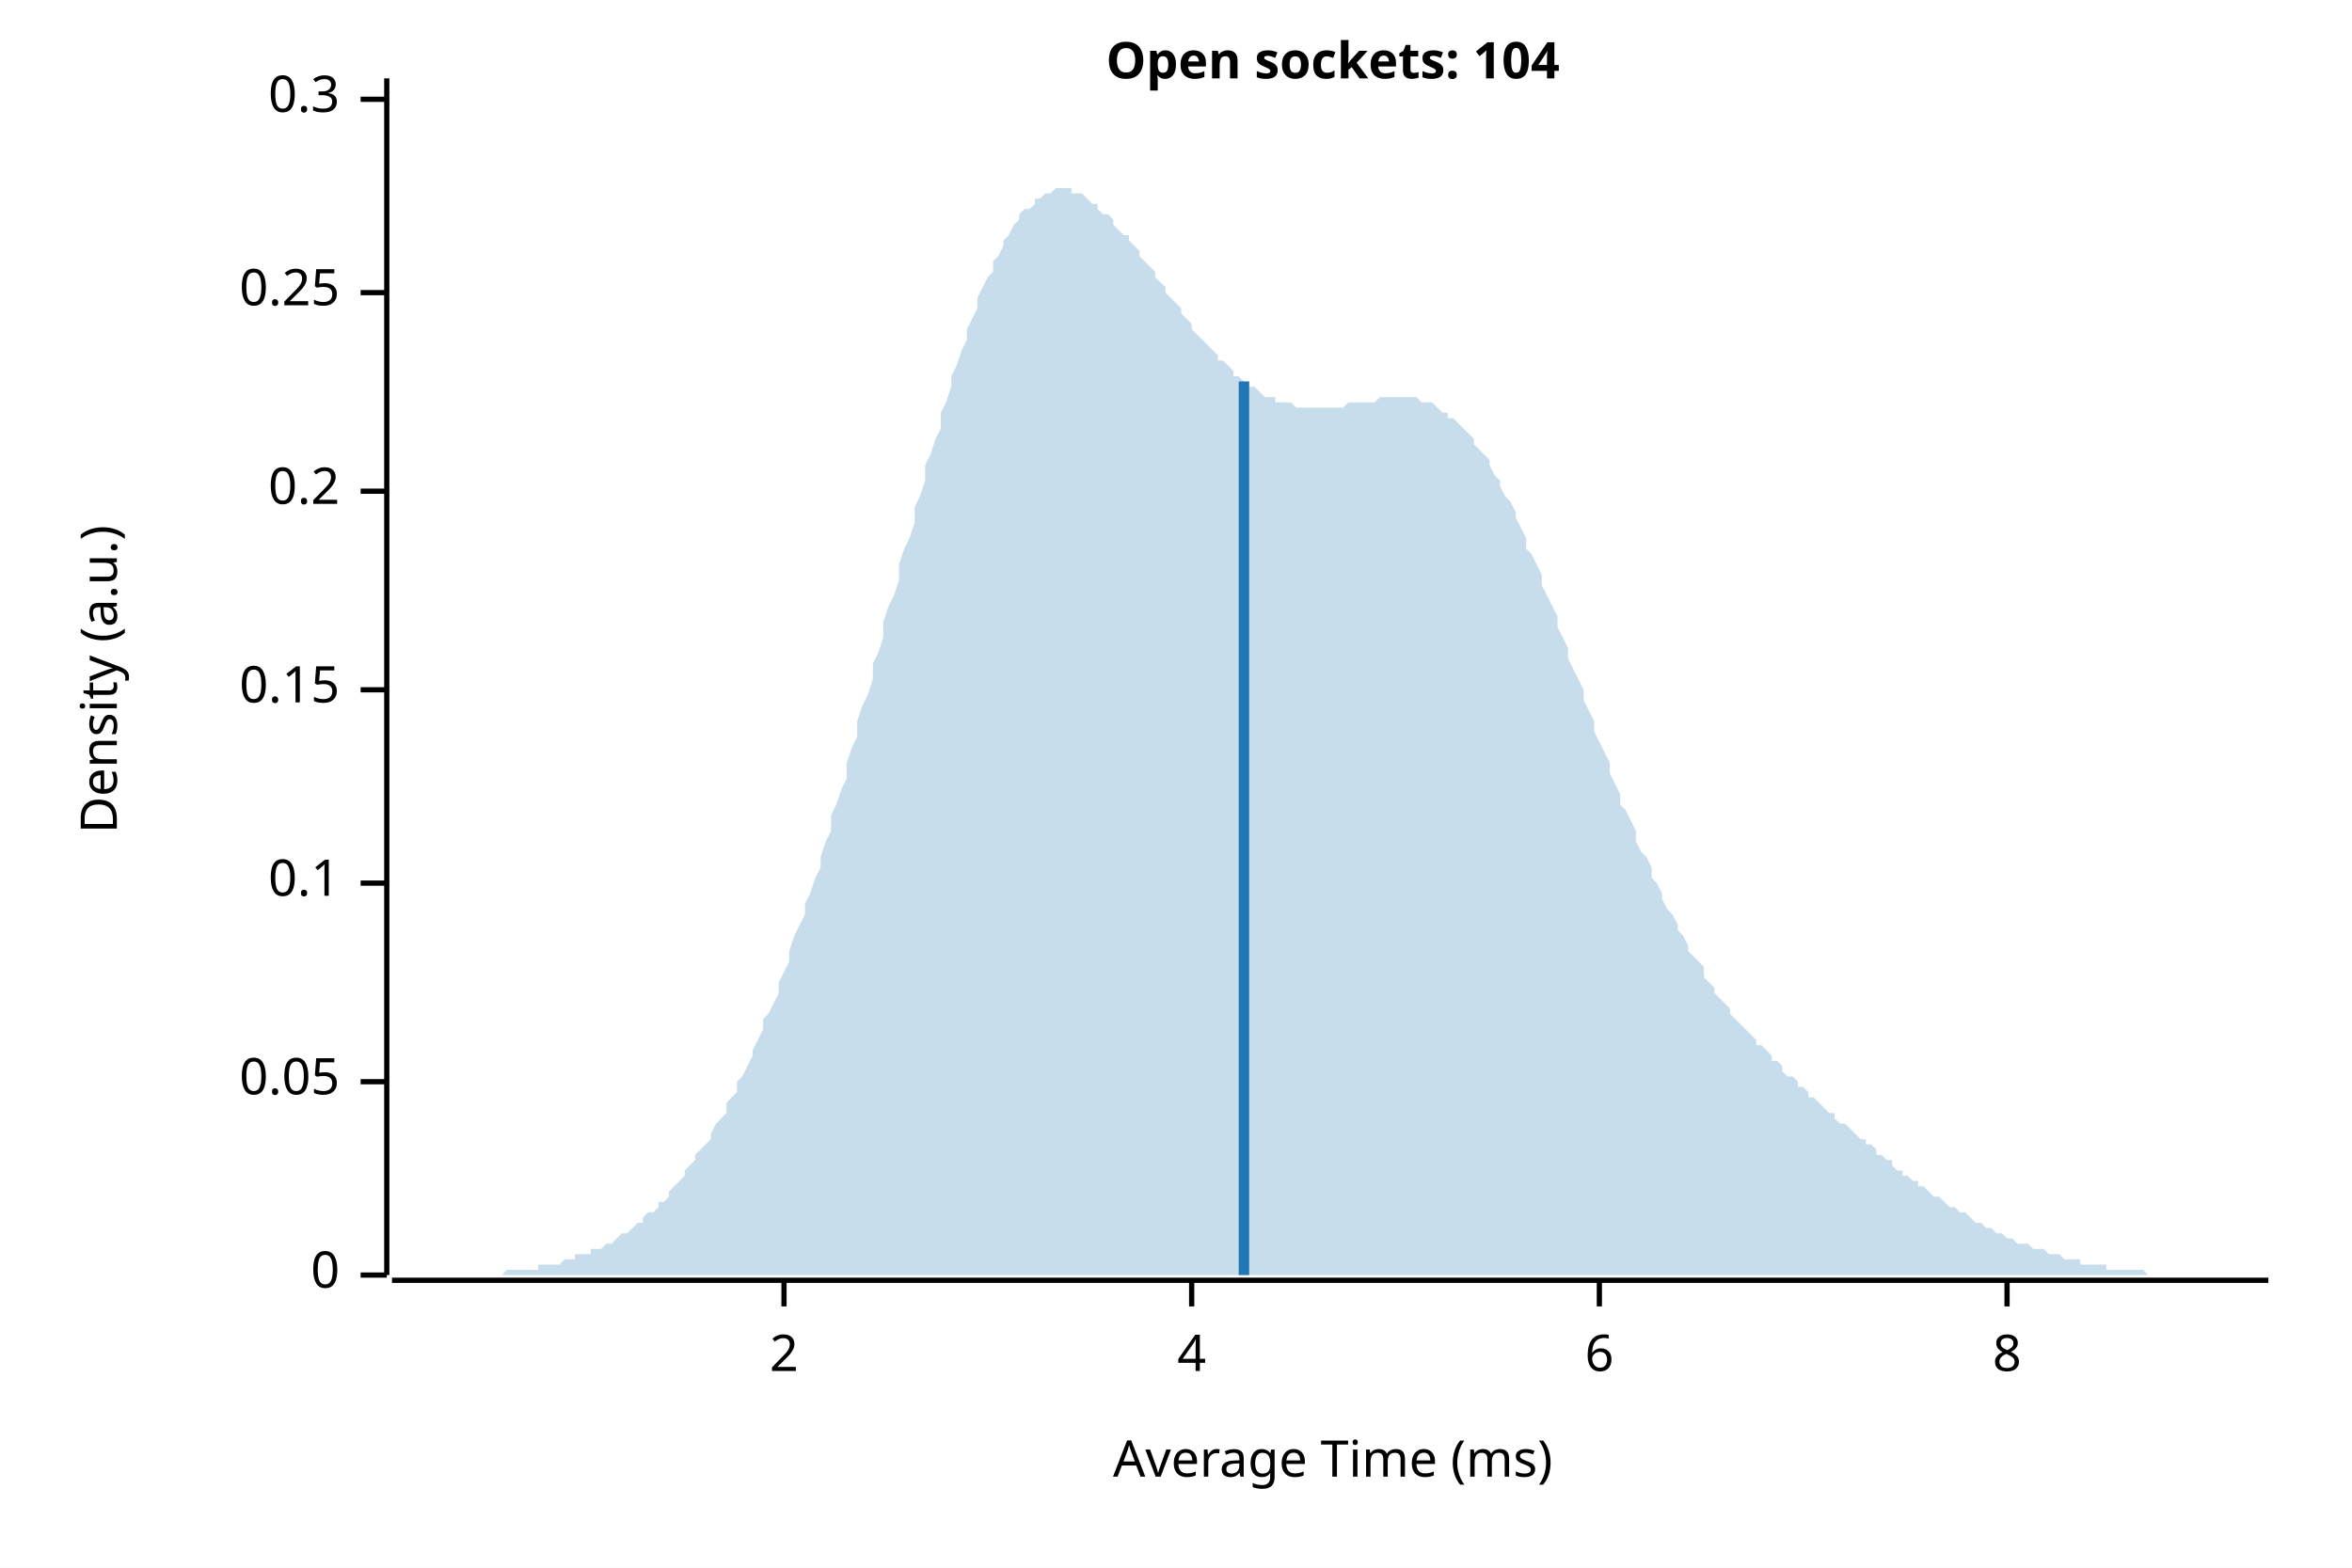
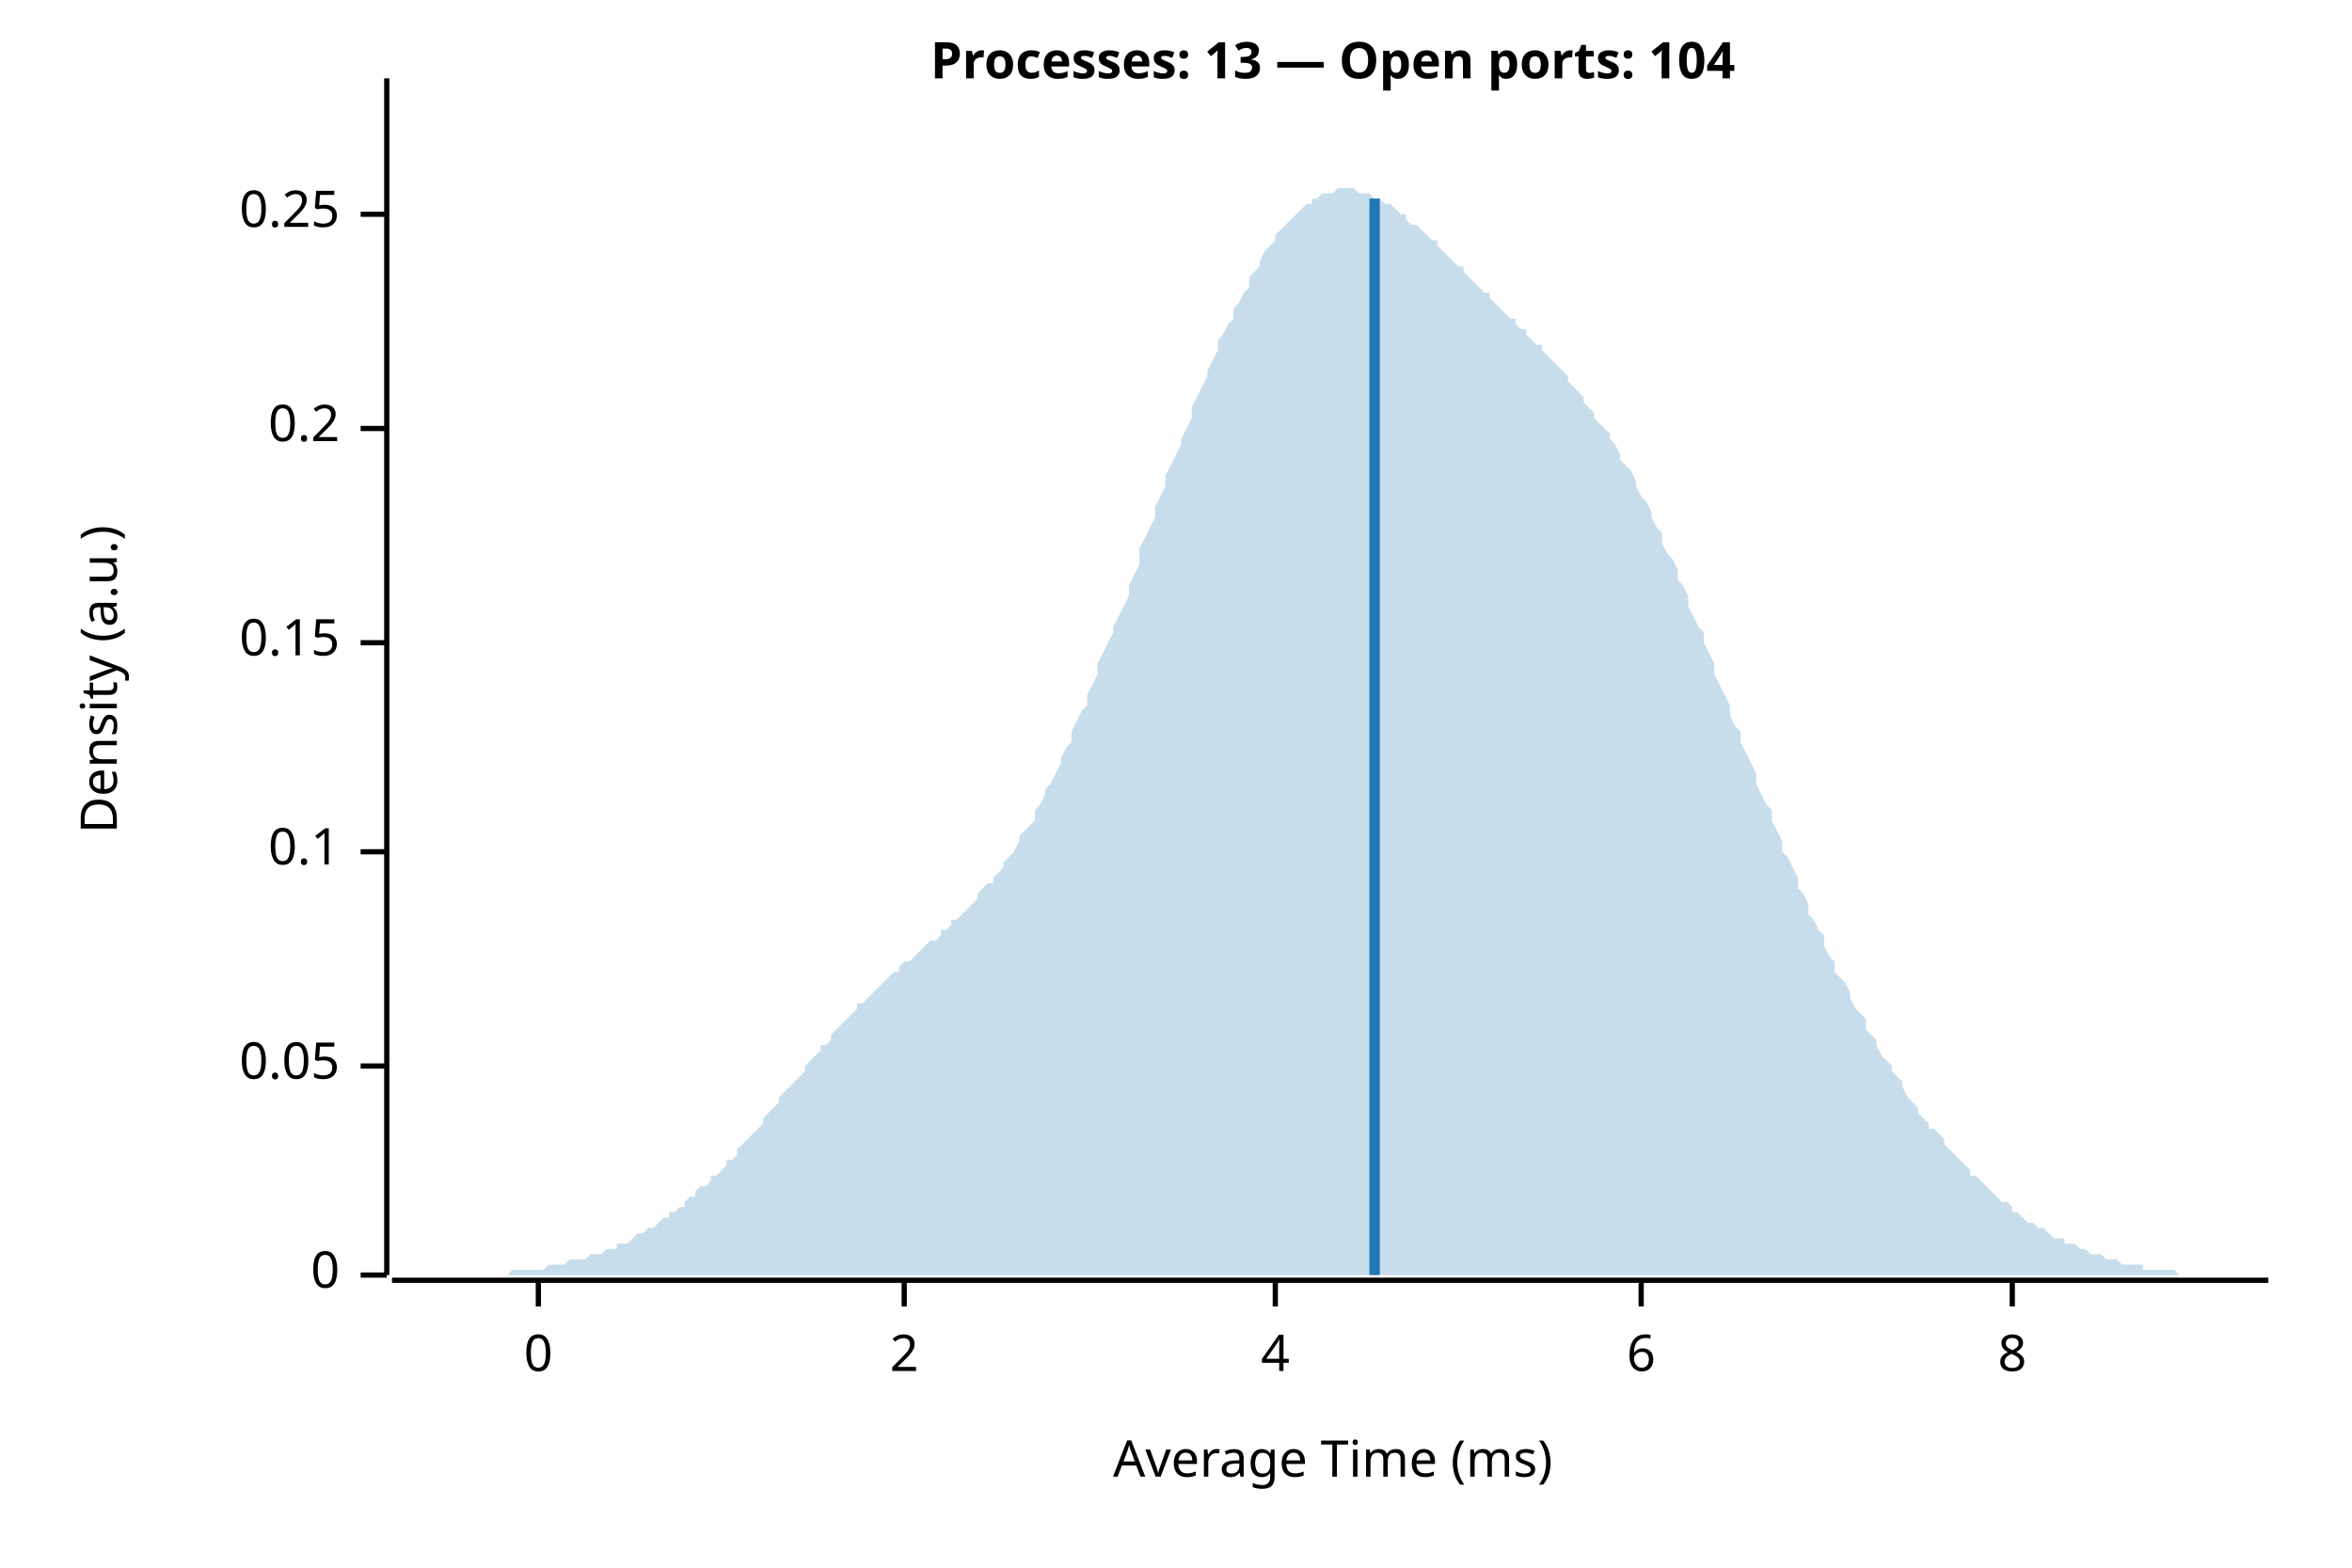
<svg xmlns="http://www.w3.org/2000/svg" width="450" height="300" viewBox="0 0 450 300">
  <rect width="100%" height="100%" fill="white" />
-   <text x="255" y="15" font-weight="bold" text-anchor="middle" font-family="sans-serif" font-size="9.677" opacity="1" fill="#000000">Open sockets: 104</text>
+   <text x="255" y="15" font-weight="bold" text-anchor="middle" font-family="sans-serif" font-size="9.677" opacity="1" fill="#000000">Processes: 13 — Open ports: 104</text>
  <text x="15" y="130" dy="0.76em" text-anchor="middle" font-family="sans-serif" font-size="9.677" opacity="1" fill="#000000" transform="rotate(270, 15, 130)">
Density (a.u.)
</text>
  <text x="255" y="285" dy="-0.5ex" text-anchor="middle" font-family="sans-serif" font-size="9.677" opacity="1" fill="#000000">
Average Time (ms)
</text>
  <polyline fill="none" opacity="1" stroke="#000000" stroke-width="1" points="74,15 74,244 " />
  <text x="65" y="244" dy="0.5ex" text-anchor="end" font-family="sans-serif" font-size="9.677" opacity="1" fill="#000000">
0
</text>
  <polyline fill="none" opacity="1" stroke="#000000" stroke-width="1" points="69,244 74,244 " />
-   <text x="65" y="207" dy="0.5ex" text-anchor="end" font-family="sans-serif" font-size="9.677" opacity="1" fill="#000000">
+   <text x="65" y="204" dy="0.5ex" text-anchor="end" font-family="sans-serif" font-size="9.677" opacity="1" fill="#000000">
0.05
</text>
-   <polyline fill="none" opacity="1" stroke="#000000" stroke-width="1" points="69,207 74,207 " />
-   <text x="65" y="169" dy="0.5ex" text-anchor="end" font-family="sans-serif" font-size="9.677" opacity="1" fill="#000000">
+   <polyline fill="none" opacity="1" stroke="#000000" stroke-width="1" points="69,204 74,204 " />
+   <text x="65" y="163" dy="0.5ex" text-anchor="end" font-family="sans-serif" font-size="9.677" opacity="1" fill="#000000">
0.1
</text>
-   <polyline fill="none" opacity="1" stroke="#000000" stroke-width="1" points="69,169 74,169 " />
-   <text x="65" y="132" dy="0.5ex" text-anchor="end" font-family="sans-serif" font-size="9.677" opacity="1" fill="#000000">
+   <polyline fill="none" opacity="1" stroke="#000000" stroke-width="1" points="69,163 74,163 " />
+   <text x="65" y="123" dy="0.5ex" text-anchor="end" font-family="sans-serif" font-size="9.677" opacity="1" fill="#000000">
0.15
</text>
-   <polyline fill="none" opacity="1" stroke="#000000" stroke-width="1" points="69,132 74,132 " />
-   <text x="65" y="94" dy="0.5ex" text-anchor="end" font-family="sans-serif" font-size="9.677" opacity="1" fill="#000000">
+   <polyline fill="none" opacity="1" stroke="#000000" stroke-width="1" points="69,123 74,123 " />
+   <text x="65" y="82" dy="0.5ex" text-anchor="end" font-family="sans-serif" font-size="9.677" opacity="1" fill="#000000">
0.2
</text>
-   <polyline fill="none" opacity="1" stroke="#000000" stroke-width="1" points="69,94 74,94 " />
-   <text x="65" y="56" dy="0.5ex" text-anchor="end" font-family="sans-serif" font-size="9.677" opacity="1" fill="#000000">
+   <polyline fill="none" opacity="1" stroke="#000000" stroke-width="1" points="69,82 74,82 " />
+   <text x="65" y="41" dy="0.5ex" text-anchor="end" font-family="sans-serif" font-size="9.677" opacity="1" fill="#000000">
0.25
</text>
-   <polyline fill="none" opacity="1" stroke="#000000" stroke-width="1" points="69,56 74,56 " />
-   <text x="65" y="19" dy="0.5ex" text-anchor="end" font-family="sans-serif" font-size="9.677" opacity="1" fill="#000000">
- 0.3
+   <polyline fill="none" opacity="1" stroke="#000000" stroke-width="1" points="69,41 74,41 " />
+   <polyline fill="none" opacity="1" stroke="#000000" stroke-width="1" points="75,245 434,245 " />
+   <text x="103" y="255" dy="0.76em" text-anchor="middle" font-family="sans-serif" font-size="9.677" opacity="1" fill="#000000">
+ 0
</text>
-   <polyline fill="none" opacity="1" stroke="#000000" stroke-width="1" points="69,19 74,19 " />
-   <polyline fill="none" opacity="1" stroke="#000000" stroke-width="1" points="75,245 434,245 " />
-   <text x="150" y="255" dy="0.76em" text-anchor="middle" font-family="sans-serif" font-size="9.677" opacity="1" fill="#000000">
+   <polyline fill="none" opacity="1" stroke="#000000" stroke-width="1" points="103,245 103,250 " />
+   <text x="173" y="255" dy="0.76em" text-anchor="middle" font-family="sans-serif" font-size="9.677" opacity="1" fill="#000000">
2
</text>
-   <polyline fill="none" opacity="1" stroke="#000000" stroke-width="1" points="150,245 150,250 " />
-   <text x="228" y="255" dy="0.76em" text-anchor="middle" font-family="sans-serif" font-size="9.677" opacity="1" fill="#000000">
+   <polyline fill="none" opacity="1" stroke="#000000" stroke-width="1" points="173,245 173,250 " />
+   <text x="244" y="255" dy="0.76em" text-anchor="middle" font-family="sans-serif" font-size="9.677" opacity="1" fill="#000000">
4
</text>
-   <polyline fill="none" opacity="1" stroke="#000000" stroke-width="1" points="228,245 228,250 " />
-   <text x="306" y="255" dy="0.76em" text-anchor="middle" font-family="sans-serif" font-size="9.677" opacity="1" fill="#000000">
+   <polyline fill="none" opacity="1" stroke="#000000" stroke-width="1" points="244,245 244,250 " />
+   <text x="314" y="255" dy="0.76em" text-anchor="middle" font-family="sans-serif" font-size="9.677" opacity="1" fill="#000000">
6
</text>
-   <polyline fill="none" opacity="1" stroke="#000000" stroke-width="1" points="306,245 306,250 " />
-   <text x="384" y="255" dy="0.76em" text-anchor="middle" font-family="sans-serif" font-size="9.677" opacity="1" fill="#000000">
+   <polyline fill="none" opacity="1" stroke="#000000" stroke-width="1" points="314,245 314,250 " />
+   <text x="385" y="255" dy="0.76em" text-anchor="middle" font-family="sans-serif" font-size="9.677" opacity="1" fill="#000000">
8
</text>
-   <polyline fill="none" opacity="1" stroke="#000000" stroke-width="1" points="384,245 384,250 " />
-   <polygon opacity="0.25" fill="#1F78B4" points="75,244 75,244 76,244 77,244 77,244 78,244 79,244 80,244 80,244 81,244 82,244 82,244 83,244 84,244 85,244 85,244 86,244 87,244 87,244 88,244 89,244 90,244 90,244 91,244 92,244 92,244 93,244 94,244 95,244 95,244 96,244 97,243 98,243 98,243 99,243 100,243 100,243 101,243 102,243 103,243 103,242 104,242 105,242 105,242 106,242 107,242 108,241 108,241 109,241 110,241 110,240 111,240 112,240 113,240 113,239 114,239 115,239 116,238 116,238 117,238 118,237 118,237 119,236 120,236 121,235 121,235 122,234 123,234 123,233 124,232 125,232 126,231 126,230 127,230 128,229 128,228 129,227 130,226 131,225 131,224 132,223 133,222 133,221 134,220 135,219 136,218 136,217 137,215 138,214 139,213 139,211 140,210 141,209 141,207 142,206 143,204 144,202 144,201 145,199 146,197 146,195 147,194 148,192 149,190 149,188 150,186 151,184 151,182 152,179 153,177 154,175 154,173 155,171 156,168 157,166 157,164 158,161 159,159 159,156 160,154 161,151 162,149 162,146 163,143 164,141 164,138 165,135 166,133 167,130 167,127 168,125 169,122 169,119 170,116 171,114 172,111 172,108 173,105 174,103 175,100 175,97 176,95 177,92 177,89 178,87 179,84 180,82 180,79 181,77 182,74 182,72 183,70 184,67 185,65 185,63 186,61 187,59 187,57 188,55 189,53 190,52 190,50 191,49 192,47 192,46 193,45 194,43 195,42 195,41 196,40 197,40 198,39 198,38 199,38 200,37 200,37 201,37 202,36 203,36 203,36 204,36 205,36 205,37 206,37 207,37 208,38 208,38 209,39 210,39 210,40 211,41 212,41 213,42 213,43 214,44 215,45 216,45 216,46 217,47 218,48 218,49 219,50 220,51 221,52 221,53 222,54 223,55 223,56 224,57 225,58 226,59 226,60 227,61 228,62 228,63 229,64 230,65 231,66 231,66 232,67 233,68 233,69 234,69 235,70 236,71 236,72 237,72 238,73 239,73 239,74 240,74 241,75 241,75 242,76 243,76 244,76 244,77 245,77 246,77 246,77 247,77 248,78 249,78 249,78 250,78 251,78 251,78 252,78 253,78 254,78 254,78 255,78 256,78 257,78 257,78 258,77 259,77 259,77 260,77 261,77 262,77 262,77 263,77 264,76 264,76 265,76 266,76 267,76 267,76 268,76 269,76 269,76 270,76 271,76 272,77 272,77 273,77 274,77 275,78 275,78 276,79 277,79 277,80 278,80 279,81 280,82 280,82 281,83 282,84 282,85 283,86 284,87 285,88 285,89 286,91 287,92 287,93 288,95 289,96 290,98 290,99 291,101 292,103 292,105 293,106 294,108 295,110 295,112 296,114 297,116 298,118 298,120 299,122 300,124 300,126 301,128 302,130 303,132 303,134 304,136 305,138 305,140 306,142 307,144 308,146 308,148 309,150 310,152 310,154 311,155 312,157 313,159 313,161 314,163 315,164 316,166 316,168 317,169 318,171 318,172 319,174 320,175 321,177 321,178 322,179 323,181 323,182 324,183 325,184 326,185 326,187 327,188 328,189 328,190 329,191 330,192 331,193 331,194 332,195 333,196 333,196 334,197 335,198 336,199 336,200 337,200 338,201 339,202 339,203 340,203 341,204 341,205 342,206 343,206 344,207 344,208 345,208 346,209 346,210 347,210 348,211 349,212 349,212 350,213 351,213 351,214 352,215 353,215 354,216 354,216 355,217 356,218 357,218 357,219 358,219 359,220 359,221 360,221 361,222 362,222 362,223 363,224 364,224 364,225 365,225 366,226 367,226 367,227 368,227 369,228 369,228 370,229 371,229 372,230 372,230 373,231 374,231 375,232 375,232 376,232 377,233 377,233 378,234 379,234 380,235 380,235 381,235 382,236 382,236 383,236 384,237 385,237 385,237 386,238 387,238 387,238 388,238 389,239 390,239 390,239 391,239 392,240 392,240 393,240 394,240 395,241 395,241 396,241 397,241 398,241 398,242 399,242 400,242 400,242 401,242 402,242 403,242 403,243 404,243 405,243 405,243 406,243 407,243 408,243 408,243 409,243 410,243 410,243 411,244 412,244 413,244 413,244 414,244 415,244 416,244 416,244 417,244 418,244 418,244 419,244 420,244 421,244 421,244 422,244 423,244 423,244 424,244 425,244 426,244 426,244 427,244 428,244 428,244 429,244 430,244 431,244 431,244 432,244 433,244 434,244 434,244 75,244 " />
-   <polyline fill="none" opacity="1" stroke="#1F78B4" stroke-width="2" points="238,244 238,73 " />
+   <polyline fill="none" opacity="1" stroke="#000000" stroke-width="1" points="385,245 385,250 " />
+   <polygon opacity="0.25" fill="#1F78B4" points="75,244 75,244 76,244 77,244 77,244 78,244 79,244 80,244 80,244 81,244 82,244 82,244 83,244 84,244 85,244 85,244 86,244 87,244 87,244 88,244 89,244 90,244 90,244 91,244 92,244 92,244 93,244 94,244 95,244 95,244 96,244 97,244 98,243 98,243 99,243 100,243 100,243 101,243 102,243 103,243 103,243 104,243 105,242 105,242 106,242 107,242 108,242 108,242 109,241 110,241 110,241 111,241 112,241 113,240 113,240 114,240 115,240 116,239 116,239 117,239 118,239 118,238 119,238 120,238 121,237 121,237 122,236 123,236 123,236 124,235 125,235 126,234 126,234 127,233 128,233 128,232 129,232 130,231 131,231 131,230 132,229 133,229 133,228 134,227 135,227 136,226 136,225 137,225 138,224 139,223 139,222 140,222 141,221 141,220 142,219 143,218 144,217 144,217 145,216 146,215 146,214 147,213 148,212 149,211 149,210 150,209 151,208 151,208 152,207 153,206 154,205 154,204 155,203 156,202 157,201 157,200 158,200 159,199 159,198 160,197 161,196 162,195 162,195 163,194 164,193 164,192 165,192 166,191 167,190 167,190 168,189 169,188 169,188 170,187 171,186 172,186 172,185 173,184 174,184 175,183 175,183 176,182 177,181 177,181 178,180 179,180 180,179 180,178 181,178 182,177 182,176 183,176 184,175 185,174 185,174 186,173 187,172 187,171 188,170 189,169 190,169 190,168 191,167 192,166 192,165 193,164 194,163 195,161 195,160 196,159 197,158 198,157 198,155 199,154 200,152 200,151 201,150 202,148 203,146 203,145 204,143 205,142 205,140 206,138 207,136 208,135 208,133 209,131 210,129 210,127 211,125 212,123 213,121 213,120 214,118 215,116 216,114 216,112 217,110 218,108 218,105 219,103 220,101 221,99 221,97 222,95 223,93 223,91 224,89 225,87 226,85 226,84 227,82 228,80 228,78 229,76 230,74 231,72 231,71 232,69 233,67 233,65 234,64 235,62 236,61 236,59 237,58 238,56 239,55 239,53 240,52 241,51 241,50 242,48 243,47 244,46 244,45 245,44 246,43 246,43 247,42 248,41 249,40 249,40 250,39 251,39 251,38 252,38 253,37 254,37 254,37 255,37 256,36 257,36 257,36 258,36 259,36 259,36 260,37 261,37 262,37 262,37 263,38 264,38 264,38 265,39 266,39 267,40 267,40 268,41 269,41 269,42 270,43 271,43 272,44 272,44 273,45 274,46 275,46 275,47 276,48 277,49 277,49 278,50 279,51 280,51 280,52 281,53 282,54 282,54 283,55 284,56 285,56 285,57 286,58 287,59 287,59 288,60 289,61 290,61 290,62 291,63 292,63 292,64 293,65 294,66 295,66 295,67 296,68 297,69 298,70 298,70 299,71 300,72 300,73 301,74 302,75 303,76 303,77 304,78 305,79 305,80 306,81 307,82 308,83 308,84 309,85 310,87 310,88 311,89 312,90 313,92 313,93 314,95 315,96 316,98 316,99 317,101 318,102 318,104 319,106 320,107 321,109 321,111 322,112 323,114 323,116 324,118 325,120 326,121 326,123 327,125 328,127 328,129 329,131 330,133 331,135 331,137 332,139 333,140 333,142 334,144 335,146 336,148 336,150 337,152 338,154 339,155 339,157 340,159 341,161 341,163 342,164 343,166 344,168 344,170 345,171 346,173 346,175 347,176 348,178 349,179 349,181 350,183 351,184 351,186 352,187 353,188 354,190 354,191 355,193 356,194 357,195 357,197 358,198 359,199 359,200 360,202 361,203 362,204 362,205 363,206 364,207 364,208 365,210 366,211 367,212 367,213 368,214 369,215 369,216 370,216 371,217 372,218 372,219 373,220 374,221 375,222 375,222 376,223 377,224 377,225 378,225 379,226 380,227 380,227 381,228 382,229 382,229 383,230 384,230 385,231 385,232 386,232 387,233 387,233 388,234 389,234 390,235 390,235 391,235 392,236 392,236 393,237 394,237 395,237 395,238 396,238 397,238 398,239 398,239 399,239 400,240 400,240 401,240 402,240 403,241 403,241 404,241 405,241 405,241 406,242 407,242 408,242 408,242 409,242 410,242 410,243 411,243 412,243 413,243 413,243 414,243 415,243 416,243 416,243 417,244 418,244 418,244 419,244 420,244 421,244 421,244 422,244 423,244 423,244 424,244 425,244 426,244 426,244 427,244 428,244 428,244 429,244 430,244 431,244 431,244 432,244 433,244 434,244 434,244 75,244 " />
+   <polyline fill="none" opacity="1" stroke="#1F78B4" stroke-width="2" points="263,244 263,38 " />
</svg>
